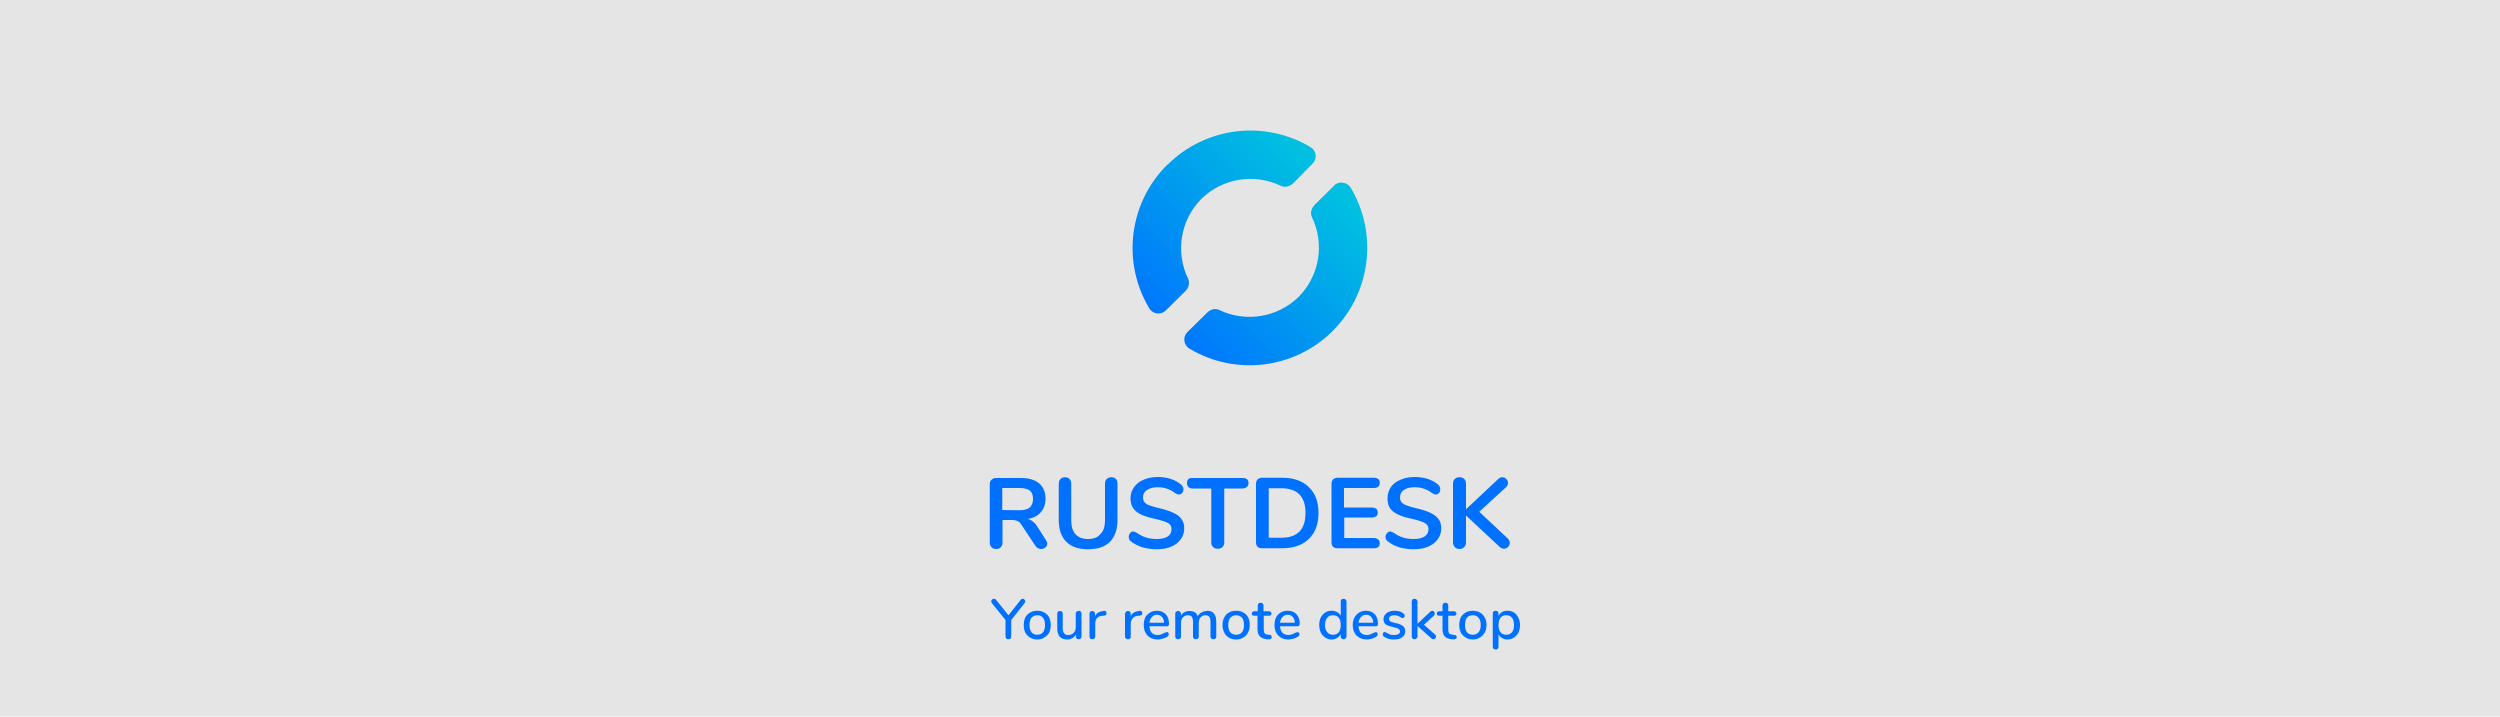
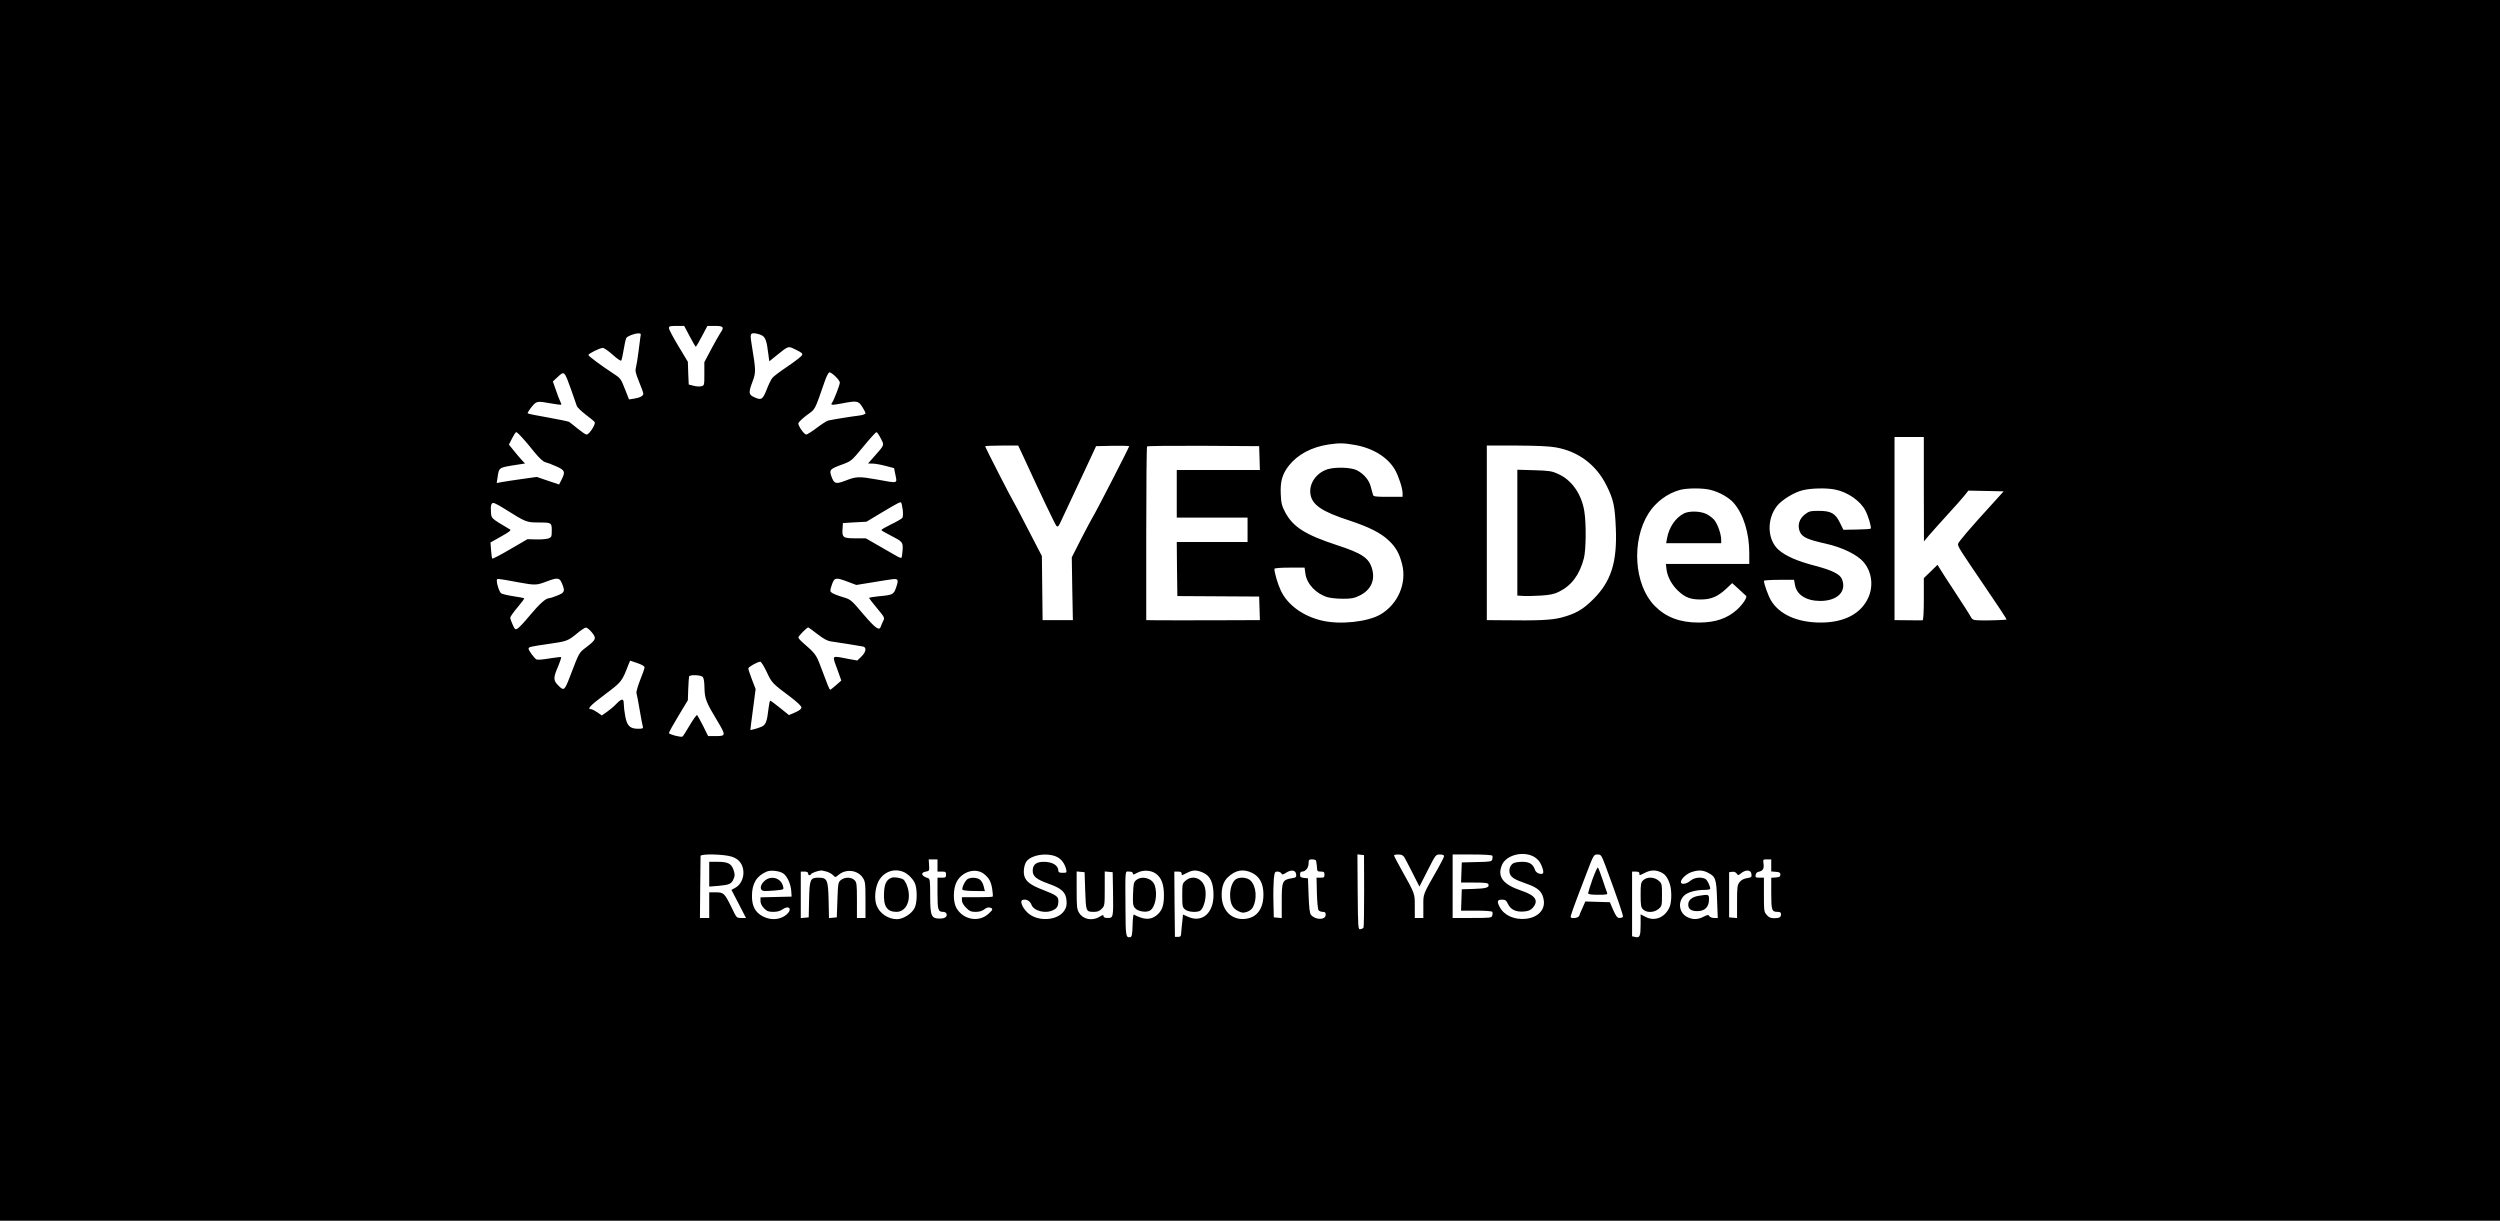
- <svg xmlns="http://www.w3.org/2000/svg" xmlns:xlink="http://www.w3.org/1999/xlink" xml:space="preserve" width="1000" height="286.6" style="clip-rule:evenodd;fill-rule:evenodd;stroke-linejoin:round;stroke-miterlimit:1.414">
-   <path d="M0 0h1000v286.6H0z" style="opacity:1;fill:#e5e5e5;fill-opacity:1;fill-rule:evenodd;stroke:none;stroke-width:.143px;stroke-linecap:butt;stroke-linejoin:miter;stroke-miterlimit:4;stroke-dasharray:none;stroke-dashoffset:0;stroke-opacity:1;marker:none" />
-   <defs>
-     <linearGradient xlink:href="#a" id="c" x1=".1" x2=".8" y1=".9" y2=".2" gradientTransform="matrix(94.00173 0 0 93.99768 453 52.2)" gradientUnits="userSpaceOnUse" />
-     <linearGradient id="a" x1=".1" x2=".8" y1=".9" y2=".2" gradientTransform="matrix(26.301 0 0 26.331 90.7 911.8)" gradientUnits="userSpaceOnUse">
-       <stop offset="0" stop-color="#004ba6" style="stop-color:#0071ff;stop-opacity:1" />
-       <stop offset="1" stop-color="#00bfe1" style="stop-color:#00bfe1;stop-opacity:1" />
-     </linearGradient>
-     <path id="b" d="M412.8 154.2h247V204h-247z" />
-   </defs>
-   <g style="clip-rule:evenodd;fill-rule:evenodd;stroke-linejoin:round;stroke-miterlimit:1.414">
-     <g style="font-size:40px;line-height:1.25;white-space:pre;shape-inside:url(#b);fill:#0071ff" transform="translate(-20 28.7)">
-       <path d="M438.4 187.4q.5.7.5 1.4 0 .9-.8 1.5-.7.6-1.7.6-.6 0-1.2-.3t-1-.9l-5.3-8q-.8-1.4-1.7-1.9-1-.5-2.4-.5H421v9q0 1.2-.7 1.9-.6.7-1.8.7-1.2 0-1.9-.7t-.7-2V165q0-1.2.7-1.8.7-.7 1.8-.7h10q4.8 0 7.3 2.2 2.5 2.1 2.5 6.1 0 3.3-1.9 5.4-1.8 2.1-5.2 2.7 1.2.3 2 1 1 .7 1.8 2zm-10.8-12q3 0 4.3-1.1 1.3-1.2 1.3-3.4 0-2.4-1.3-3.4-1.4-1-4.3-1h-6.7v8.8zm27.7 15.6q-5.8 0-8.8-3-3-3-3-8.8v-14.4q0-1.2.7-1.9.6-.7 1.8-.7 1.2 0 1.8.7.7.7.7 1.9v14.7q0 3.6 1.7 5.5 1.8 1.9 5 1.9 3.4 0 5-2 1.8-1.8 1.8-5.4v-14.7q0-1.2.7-1.9t1.8-.7q1.2 0 1.9.7.6.7.6 1.9v14.4q0 5.7-3 8.8-3 3-8.7 3zm27.4 0q-3 0-5.8-.8-2.7-.9-4.5-2.3-.9-.6-.9-1.9 0-.8.5-1.4.5-.7 1.2-.7t1.6.6q1.8 1.2 3.6 1.8 2 .6 4.2.6 3 0 4.5-1t1.5-3q0-1.6-1.4-2.4-1.5-.8-4.9-1.6-3.5-.7-5.7-1.7t-3.3-2.6q-1.1-1.5-1.1-4 0-2.4 1.4-4.4 1.4-2 3.8-3 2.6-1.1 5.7-1.1 5.7 0 9.3 3 .5.4.7.9.3.4.3 1 0 .9-.6 1.5-.4.6-1.1.6l-.8-.1-.9-.5q-1.6-1.2-3.2-1.7-1.5-.6-3.7-.6-2.7 0-4.3 1.1-1.6 1-1.6 3 0 1.7 1.4 2.6 1.4.8 4.8 1.6 3.5.8 5.7 1.8 2.3 1 3.4 2.5 1.2 1.5 1.2 3.8 0 2.5-1.4 4.4-1.3 1.9-3.9 3-2.4 1-5.7 1zm24.4-.2q-1.2 0-1.9-.7t-.7-1.8v-21.6h-7.3q-2.4 0-2.4-2.2t2.4-2H517q2.4 0 2.4 2t-2.4 2.2h-7.3v21.6q0 1.1-.7 1.8t-1.9.7zm17.8-.2q-1.2 0-1.9-.6-.6-.7-.6-1.8v-23.3q0-1.2.6-1.8.7-.7 1.9-.7h8q6.8 0 10.6 3.7 3.9 3.7 3.9 10.4t-3.9 10.4q-3.8 3.7-10.7 3.7zm7.6-4.2q9.7 0 9.7-9.9t-9.7-9.9h-5v19.8zm22.5 4.2q-1.1 0-1.8-.6-.6-.7-.6-1.8v-23.3q0-1.2.6-1.8.7-.7 1.8-.7h14.5q1.1 0 1.8.5.6.6.6 1.5 0 1-.6 1.6-.7.5-1.8.5h-11.9v7.8h11q1.2 0 1.9.5.6.5.6 1.5t-.6 1.5-1.8.5h-11v8.2h11.8q1.1 0 1.8.6.6.5.6 1.5t-.6 1.5-1.8.5zm30.5.4q-3.1 0-5.9-.8-2.7-.9-4.4-2.3-1-.6-1-1.9 0-.8.6-1.4.5-.7 1.2-.7t1.6.6q1.7 1.2 3.6 1.8 1.9.6 4.2.6 2.9 0 4.4-1 1.6-1 1.6-3 0-1.6-1.5-2.4-1.4-.8-4.8-1.6-3.5-.7-5.7-1.7t-3.4-2.6q-1-1.5-1-4 0-2.4 1.3-4.4 1.4-2 3.9-3 2.5-1.1 5.6-1.1 5.8 0 9.4 3 .5.4.7.9.2.4.2 1 0 .9-.5 1.5t-1.2.6l-.7-.1-.9-.5q-1.6-1.2-3.2-1.7-1.5-.6-3.8-.6-2.7 0-4.3 1.1-1.5 1-1.5 3 0 1.7 1.4 2.6 1.4.8 4.7 1.6 3.6.8 5.8 1.8 2.2 1 3.4 2.5 1.2 1.5 1.2 3.8 0 2.5-1.4 4.4-1.4 1.9-3.9 3-2.5 1-5.7 1zm37.6-4.3q.8.8.8 1.8 0 .9-.7 1.6-.7.7-1.6.7-1 0-1.9-.9l-13.3-12.4v10.8q0 1.1-.7 1.8-.7.8-1.9.8t-1.9-.8q-.7-.7-.7-1.8v-23.5q0-1.2.7-1.9t1.9-.7q1.2 0 1.9.7t.7 1.9V175l12.9-12.1q.7-.7 1.6-.7 1 0 1.6.7.7.7.7 1.6t-.8 1.7l-10.7 9.8z" aria-label="RUSTDESK" style="font-weight:700;font-family:Nunito;-inkscape-font-specification:&quot;Nunito Bold&quot;" />
-     </g>
-     <g style="font-size:22.667px;line-height:1.25;fill:#0071ff">
-       <path d="M390.8 212.4q.3-.4.7-.4.5 0 .8.3.3.4.3.8t-.3.7l-5.3 6.7v6.5q0 .6-.4 1-.3.2-.8.2t-.8-.3q-.3-.3-.3-.9v-6.5l-5.4-6.7q-.3-.3-.3-.7 0-.5.3-.8.4-.3.8-.3.5 0 .8.4l5 6.2zm6.6 15.9q-1.6 0-2.9-.8-1.2-.7-1.9-2-.6-1.3-.6-3t.6-3q.7-1.3 2-2 1.2-.7 2.8-.7t2.8.7q1.3.7 2 2 .6 1.3.6 3t-.6 3q-.7 1.3-2 2-1.2.8-2.8.8zm0-1.9q1.5 0 2.3-1 .8-1 .8-2.9t-.8-2.9q-.8-1-2.3-1t-2.3 1q-.8 1-.8 3 0 1.8.8 2.8.8 1 2.3 1zm16.5-9.6q.6 0 .9.3.3.3.3.8v9.2q0 .5-.3.8-.4.3-.9.3t-.8-.3q-.2-.3-.2-.7v-.9q-.6 1-1.5 1.5-1 .5-2 .5-4 0-4-4.5V218q0-.5.2-.8.3-.3.9-.3.5 0 .8.3.3.3.3.8v5.9q0 1.3.6 2 .5.6 1.6.6 1.4 0 2.2-.9.8-.8.8-2.3V218q0-.5.3-.8.3-.3.8-.3zm10.2 0q1 0 1 1 0 .4-.2.7-.2.2-.9.3h-.6q-1.5.2-2.2 1-.6 1-.6 2.1v5.2q0 .6-.4.8-.3.3-.8.3t-.8-.3q-.3-.2-.3-.8V218q0-.5.3-.8.3-.3.8-.3t.8.3q.3.3.3.8v1q.4-1 1.3-1.5t2-.6zm14.3 0q1 0 1 1 0 .4-.2.7l-.9.3h-.7q-1.4.2-2 1-.8 1-.8 2.1v5.2q0 .6-.3.8-.3.3-.8.3t-.8-.3q-.4-.2-.4-.8V218q0-.5.4-.8.3-.3.8-.3t.8.3q.3.3.3.8v1q.4-1 1.3-1.5.8-.5 2-.6zm10.9 8.5q.3 0 .5.3.2.2.2.6 0 .6-.8 1.1-.8.5-1.8.7-.9.3-1.7.3-2.7 0-4.2-1.6-1.5-1.5-1.5-4.2 0-1.7.6-3 .7-1.3 2-2 1.1-.7 2.7-.7 2.2 0 3.5 1.4 1.3 1.4 1.3 3.8 0 1-.8 1h-7q.2 3.5 3.3 3.5.9 0 1.5-.3l1.3-.6.4-.1.5-.2zm-4-6.9q-1.3 0-2 .9-.9.8-1 2.3h5.8q0-1.5-.8-2.3-.7-.9-2-.9zm20-1.6q3.7 0 3.7 4.4v6q0 .4-.3.7-.3.3-.8.3t-.9-.3q-.3-.3-.3-.8v-5.9q0-1.3-.5-2-.5-.6-1.5-.6-1.3 0-2 .9-.7.8-.7 2.3v5.3q0 .5-.3.8-.4.3-.9.3t-.8-.3q-.3-.3-.3-.8v-5.9q0-1.3-.5-2-.5-.6-1.6-.6-1.2 0-2 .9-.7.8-.7 2.3v5.3q0 .5-.3.8-.3.3-.8.3t-.9-.3q-.3-.3-.3-.8V218q0-.5.3-.8.4-.3.9-.3.4 0 .7.3.4.3.4.8v.8q.5-1 1.3-1.4 1-.5 2-.5 1.3 0 2.2.5.8.5 1.2 1.6.5-1 1.5-1.5 1-.6 2.2-.6zm11.7 11.5q-1.7 0-3-.8-1.2-.7-1.8-2-.7-1.3-.7-3t.7-3q.6-1.3 1.9-2 1.2-.7 2.9-.7t2.8.7q1.3.7 2 2 .6 1.3.6 3t-.7 3q-.6 1.3-1.9 2-1.2.8-2.8.8zm0-1.9q1.5 0 2.3-1 .8-1 .8-2.9t-.8-2.9q-.9-1-2.3-1t-2.4 1q-.8 1-.8 3 0 1.8.8 2.8.8 1 2.4 1zm13.3 0q.5.1.7.3.2.2.2.6 0 .5-.3.7-.4.3-1 .2h-.7q-1.8-.2-2.7-1.1-1-1-1-3v-5.3h-1.3q-1 0-1-.9 0-.4.3-.6.3-.3.7-.3h1.4v-2.3q0-.5.3-.8.3-.3.8-.3t.9.3q.3.3.3.8v2.3h2.2q.5 0 .7.3.3.2.3.6 0 .4-.3.7-.2.2-.7.2H488v5.5q0 1 .4 1.6.5.4 1.4.5zm11.2-1q.4 0 .6.2.2.2.2.6 0 .6-.8 1.1-.8.5-1.8.7-1 .3-1.8.3-2.6 0-4.1-1.6-1.5-1.5-1.5-4.2 0-1.7.6-3 .7-1.3 1.9-2t2.8-.7q2.2 0 3.5 1.4 1.3 1.4 1.3 3.8 0 1-.9 1h-7q.3 3.5 3.4 3.5.9 0 1.5-.3l1.3-.6.3-.1.5-.2zm-3.9-7q-1.3 0-2.1.9-.8.8-1 2.3h5.9q0-1.5-.8-2.3-.7-.9-2-.9zm22.3-6.4q.5 0 .8.3.4.3.4.8v14q0 .5-.4.8-.3.3-.8.3t-.8-.3q-.3-.3-.3-.8v-1q-.5 1-1.5 1.6-1 .6-2.2.6-1.4 0-2.5-.8-1.1-.7-1.8-2-.6-1.3-.6-3 0-1.8.6-3 .7-1.3 1.8-2 1-.7 2.5-.7 1.3 0 2.2.5 1 .5 1.5 1.5V213q0-.4.3-.7.3-.3.8-.3zm-4.2 14.4q1.5 0 2.3-1 .8-1 .8-2.9t-.8-2.9q-.8-1-2.3-1t-2.3 1q-.9 1-.9 2.9 0 1.8.9 2.9.8 1 2.3 1zm17.2-1q.3 0 .5.2t.2.6q0 .6-.8 1.1-.8.5-1.7.7-1 .3-1.8.3-2.6 0-4.2-1.6-1.5-1.5-1.5-4.2 0-1.7.7-3t1.9-2q1.2-.7 2.7-.7 2.2 0 3.5 1.4 1.3 1.4 1.3 3.8 0 1-.8 1h-7q.2 3.5 3.4 3.5.8 0 1.4-.3.7-.2 1.3-.6l.4-.1.5-.2zm-4-7q-1.2 0-2 .9-.8.8-1 2.3h5.9q-.1-1.5-.8-2.3-.7-.9-2-.9zm11.2 9.9q-2.3 0-3.8-1-.4-.2-.6-.5l-.1-.6q0-.4.2-.6.2-.3.5-.3t1 .4l1.2.6q.7.2 1.7.2t1.7-.4q.6-.4.6-1 0-.5-.3-.8-.2-.3-.8-.5l-1.7-.5q-2-.4-3-1.1-.8-.8-.8-2 0-1 .6-1.8t1.6-1.2q1-.4 2.2-.4 1 0 1.8.2.9.2 1.5.7.8.5.8 1.1 0 .4-.3.7-.2.2-.5.2h-.4q-.2 0-.5-.4l-1.2-.5q-.5-.2-1.3-.2-1 0-1.5.4-.6.4-.6 1 0 .7.5 1 .6.4 2 .7 1.6.3 2.4.8.9.4 1.2 1 .4.6.4 1.5 0 1.5-1.2 2.4-1.2.9-3.3.9zm16.4-2q.4.3.4.8t-.3.8q-.3.3-.7.3-.5 0-.8-.3l-5.6-5v4.2q0 .5-.4.8-.3.3-.8.3t-.8-.3q-.3-.3-.3-.8v-14q0-.5.3-.8.3-.3.8-.3t.8.3q.4.3.4.8v8.9l5.1-4.8q.4-.4.8-.4t.7.3q.3.4.3.8t-.3.8l-4 3.7zm7.7.2q.5 0 .7.2.3.2.3.6 0 .5-.4.7-.3.3-1 .2h-.6q-1.9-.2-2.8-1.1-.9-1-.9-3v-5.3h-1.3q-1 0-1-.9 0-.4.2-.6.3-.3.8-.3h1.3v-2.3q0-.5.3-.8.3-.3.9-.3.5 0 .8.3.3.3.3.8v2.3h2.3q.4 0 .7.3.3.2.3.6 0 .4-.3.7-.3.2-.7.2h-2.3v5.5q0 1 .4 1.6.5.4 1.4.5zm7.4 1.8q-1.6 0-2.8-.8-1.3-.7-2-2-.6-1.3-.6-3t.6-3q.7-1.3 2-2 1.2-.7 2.8-.7t2.9.7q1.2.7 1.9 2t.7 3q0 1.7-.7 3t-2 2q-1.1.8-2.8.8zm0-1.9q1.5 0 2.3-1 .9-1 .9-2.9t-.9-2.9q-.8-1-2.3-1t-2.3 1q-.8 1-.8 3 0 1.8.8 2.8.8 1 2.3 1zm14-9.6q1.4 0 2.5.7t1.7 2q.7 1.3.7 3 0 1.8-.6 3t-1.8 2q-1.1.8-2.6.8-1.2 0-2.2-.6-.9-.5-1.4-1.5v5q0 .5-.3.8-.3.3-.8.3t-.9-.3q-.3-.3-.3-.8v-13.3q0-.5.3-.8.3-.3.9-.3.5 0 .8.3.3.3.3.8v1q.5-1 1.4-1.6 1-.5 2.2-.5zm-.6 9.6q1.5 0 2.3-1 .8-1 .8-2.8 0-2-.8-3t-2.3-1q-1.5 0-2.3 1-.8 1-.8 3 0 1.8.8 2.8.8 1 2.3 1z" aria-label="Your remote desktop" style="font-weight:600;font-family:Nunito;-inkscape-font-specification:&quot;Nunito Semi-Bold&quot;" transform="translate(17.5 27.5)" />
-     </g>
+ <svg xmlns="http://www.w3.org/2000/svg" version="1.0" width="2048pt" height="1000pt" viewBox="0 0 2048 1000" preserveAspectRatio="xMidYMid meet">
+   <g transform="translate(0,1000) scale(0.1,-0.1)" fill="#000000" stroke="none">
+     <path d="M0 5000 l0 -5000 10240 0 10240 0 0 5000 0 5000 -10240 0 -10240 0 0 -5000z m5650 2245 c24 -47 47 -85 50 -85 3 0 26 38 50 85 l45 85 63 0 c69 0 77 -10 43 -58 -10 -15 -44 -75 -75 -133 l-56 -106 0 -95 c0 -94 0 -96 -25 -102 -14 -4 -43 -2 -64 4 l-39 10 -4 93 -3 93 -77 128 c-43 71 -78 137 -78 148 0 16 8 18 63 18 l62 0 45 -85z m-404 -7 c-3 -18 -10 -73 -16 -123 -6 -49 -15 -105 -20 -124 -8 -29 -4 -46 25 -118 19 -46 35 -90 35 -98 0 -18 -27 -33 -77 -41 l-40 -6 -34 86 c-33 85 -36 88 -99 129 -98 64 -200 140 -200 149 0 11 95 58 118 58 10 0 47 -25 81 -56 34 -31 66 -53 70 -48 4 5 13 45 20 89 7 44 17 87 21 95 9 16 64 38 99 39 21 1 23 -2 17 -31z m988 18 c36 -15 47 -44 61 -163 l7 -53 59 48 c104 82 92 79 159 47 49 -24 57 -31 50 -45 -5 -10 -58 -51 -117 -91 -60 -40 -116 -82 -125 -94 -10 -11 -31 -54 -47 -95 -33 -84 -44 -91 -102 -64 -47 21 -49 37 -13 131 27 73 26 91 -7 292 -15 89 -13 101 16 101 14 0 41 -6 59 -14z m-1555 -449 c22 -62 42 -121 46 -132 3 -11 35 -42 71 -70 36 -27 70 -55 75 -62 13 -15 -44 -103 -66 -103 -8 0 -40 22 -72 48 -32 26 -64 52 -71 56 -7 4 -85 20 -173 36 -88 15 -163 30 -166 34 -3 3 11 26 31 51 42 51 44 51 161 30 43 -8 81 -12 83 -10 2 2 -2 13 -8 25 -7 13 -23 55 -36 94 l-25 71 42 39 c52 48 52 49 108 -107z m2165 109 c20 -18 36 -41 36 -50 0 -19 -49 -145 -63 -164 -17 -21 -3 -23 79 -7 124 24 135 22 167 -27 15 -23 27 -47 27 -54 0 -7 -24 -15 -57 -19 -60 -7 -213 -32 -248 -40 -11 -2 -53 -29 -94 -60 -40 -30 -79 -55 -86 -55 -17 0 -65 68 -65 91 0 9 31 39 68 67 75 55 62 31 149 280 14 41 31 72 38 72 8 0 30 -15 49 -34z m-2568 -499 c22 -23 67 -77 101 -120 41 -50 72 -79 90 -83 16 -4 56 -19 91 -35 70 -31 75 -44 42 -109 l-20 -39 -92 31 -91 31 -121 -17 c-67 -9 -140 -21 -164 -25 l-43 -8 7 46 c12 82 9 80 147 102 l78 12 -29 31 c-16 17 -45 52 -66 78 l-37 46 26 51 c14 28 29 51 34 51 5 0 26 -19 47 -43z m2939 -8 c30 -58 33 -51 -52 -147 l-52 -59 42 -1 c23 -1 71 -10 107 -20 l64 -17 12 -58 c14 -69 21 -67 -147 -36 -151 27 -175 26 -259 -7 -83 -32 -96 -29 -119 33 -19 54 -13 61 86 97 78 29 78 29 176 148 53 65 102 118 107 118 5 0 21 -23 35 -51z m8545 -416 l1 -428 42 50 c23 27 92 104 152 170 61 66 124 137 140 158 l30 38 145 -3 144 -3 -86 -95 c-199 -218 -288 -323 -288 -337 0 -23 12 -42 212 -336 105 -153 188 -280 186 -282 -4 -4 -151 -9 -221 -7 -54 2 -59 4 -75 33 -9 18 -65 104 -123 193 -58 88 -115 176 -126 195 l-21 34 -56 -55 -56 -54 0 -172 c0 -107 -4 -172 -10 -173 -5 -1 -17 -1 -25 -1 -8 0 -58 0 -110 1 l-95 1 0 750 0 750 120 0 120 0 0 -427z m-4661 362 c148 -26 268 -100 328 -202 30 -52 63 -153 63 -194 l0 -29 -119 0 c-106 0 -120 2 -124 18 -3 9 -11 39 -18 66 -13 53 -57 104 -112 133 -46 24 -171 29 -238 10 -94 -28 -157 -117 -144 -204 13 -89 94 -144 319 -217 163 -54 258 -102 324 -165 58 -55 86 -106 108 -193 40 -156 -34 -328 -178 -412 -105 -61 -330 -85 -478 -50 -156 36 -283 129 -338 247 -25 53 -52 145 -52 177 0 6 52 10 124 10 l123 0 7 -50 c11 -83 87 -164 180 -192 23 -7 79 -13 126 -13 72 0 93 4 140 27 89 45 126 122 101 215 -25 92 -82 130 -291 198 -256 84 -357 148 -421 267 -28 54 -34 75 -37 149 -5 104 12 165 66 234 72 92 187 153 327 174 90 13 122 12 214 -4z m-2717 -92 c153 -333 262 -560 272 -571 10 -10 16 -6 29 20 16 33 130 276 238 508 l58 125 135 3 c75 1 136 0 136 -4 0 -9 -268 -531 -295 -574 -12 -19 -56 -103 -99 -186 l-76 -150 4 -257 5 -257 -124 0 -124 0 -3 263 -3 262 -114 220 c-62 121 -117 225 -121 230 -12 16 -230 442 -230 449 0 3 61 6 136 6 l135 0 41 -87z m1936 -15 l3 -98 -341 0 -340 0 0 -195 0 -195 290 0 290 0 0 -100 0 -100 -290 0 -290 0 2 -222 3 -221 335 -2 335 -2 3 -96 3 -97 -283 -1 c-338 -1 -478 -1 -575 0 l-73 1 0 708 c0 390 3 712 7 715 3 4 212 6 462 5 l456 -3 3 -97z m2427 87 c187 -33 333 -144 417 -315 57 -116 67 -165 75 -350 11 -277 -39 -433 -184 -578 -87 -87 -147 -121 -266 -152 -80 -20 -184 -25 -484 -21 l-123 1 0 715 0 715 243 0 c164 -1 268 -5 322 -15z m1271 -349 c73 -19 151 -64 188 -108 79 -92 126 -245 126 -408 l0 -90 -341 0 -342 0 5 -44 c7 -61 45 -130 96 -177 58 -54 101 -70 183 -70 86 0 140 23 209 87 l50 47 53 -48 c28 -27 56 -52 61 -56 12 -11 -27 -70 -74 -113 -81 -73 -178 -106 -315 -106 -154 0 -269 44 -361 138 -168 172 -191 533 -49 757 59 92 152 162 255 191 61 17 194 17 256 0z m1015 4 c104 -20 210 -93 251 -174 23 -44 50 -135 43 -146 -2 -4 -54 -7 -114 -8 l-110 -2 -28 57 c-38 78 -73 98 -174 98 -67 0 -80 -3 -112 -28 -48 -36 -64 -91 -43 -142 19 -45 61 -65 214 -99 134 -30 257 -90 308 -150 67 -78 83 -193 40 -290 -59 -133 -197 -206 -391 -206 -192 0 -340 67 -408 183 -22 37 -57 135 -57 159 0 4 56 8 124 8 l123 0 7 -39 c13 -83 91 -133 206 -134 141 0 219 76 180 177 -16 42 -77 73 -220 111 -150 39 -244 81 -301 132 -92 83 -97 250 -12 358 39 50 142 113 211 129 69 17 190 20 263 6z m-7636 -165 c4 -34 3 -61 -4 -68 -5 -7 -46 -31 -90 -52 -45 -22 -81 -43 -81 -47 0 -4 33 -23 73 -43 103 -53 105 -56 101 -122 -2 -31 -6 -58 -9 -62 -4 -3 -21 3 -38 13 -18 10 -82 47 -143 82 l-111 64 -85 0 c-101 0 -111 7 -106 77 l3 48 96 6 97 5 118 71 c145 86 157 92 165 87 4 -2 10 -29 14 -59z m-3249 -1 c159 -100 169 -104 261 -104 111 0 113 -1 113 -66 0 -50 -2 -55 -27 -65 -14 -5 -59 -9 -99 -8 l-73 2 -141 -82 c-78 -46 -144 -80 -147 -77 -3 3 -8 33 -10 68 l-5 64 87 49 c63 35 84 51 74 57 -158 94 -154 90 -157 142 -4 56 2 76 21 76 8 0 54 -25 103 -56z m104 -595 c134 -24 144 -24 224 6 94 36 110 34 130 -15 26 -64 22 -74 -37 -98 -29 -12 -59 -22 -67 -22 -28 0 -78 -44 -160 -142 -44 -54 -90 -102 -101 -108 -17 -10 -22 -6 -39 32 -11 24 -20 50 -20 58 0 8 27 46 60 85 32 38 57 71 54 74 -2 2 -42 10 -90 17 -47 7 -92 18 -99 24 -15 13 -35 71 -35 103 0 20 -9 21 180 -14z m2696 5 l69 -26 130 21 c187 31 189 31 203 23 9 -7 8 -20 -6 -62 -21 -61 -26 -64 -147 -75 -41 -4 -75 -10 -75 -14 0 -3 29 -41 65 -84 62 -75 64 -78 50 -104 -8 -16 -16 -36 -19 -45 -12 -39 -44 -16 -144 101 -101 119 -102 120 -169 140 -38 11 -77 27 -87 34 -18 13 -18 16 -2 65 21 62 31 64 132 26z m-2098 -414 c40 -49 36 -60 -45 -122 -61 -46 -57 -40 -133 -238 -45 -118 -50 -122 -96 -76 -43 43 -43 63 1 164 14 35 24 66 22 69 -3 2 -46 -3 -97 -11 -50 -9 -98 -13 -105 -8 -19 10 -65 73 -65 88 0 14 12 17 165 39 149 21 158 25 231 85 32 27 66 49 74 49 8 0 30 -17 48 -39z m1849 -15 c52 -40 81 -56 114 -60 46 -6 217 -34 257 -41 33 -6 28 -44 -12 -83 l-33 -32 -83 15 c-130 25 -124 31 -83 -81 l35 -98 -42 -37 c-24 -21 -45 -38 -49 -38 -6 0 -18 28 -82 200 -32 85 -43 100 -137 181 -23 19 -42 41 -42 47 0 11 70 82 81 82 3 0 37 -25 76 -55z m-1417 -272 c0 -9 -16 -56 -36 -104 -19 -49 -33 -97 -30 -107 3 -9 15 -71 26 -137 11 -66 23 -128 26 -137 5 -15 -1 -18 -39 -18 -66 0 -91 24 -105 103 -7 35 -12 81 -12 101 0 46 -16 46 -61 0 -18 -20 -53 -49 -76 -65 l-43 -30 -37 26 c-21 14 -43 25 -50 25 -37 0 -10 29 110 119 142 107 141 106 196 248 l13 31 59 -20 c38 -13 59 -25 59 -35z m1001 -38 c42 -90 45 -93 199 -208 52 -40 85 -71 85 -82 0 -13 -16 -26 -51 -41 l-51 -22 -73 59 c-40 32 -76 59 -80 59 -4 0 -10 -28 -14 -62 -12 -109 -23 -138 -59 -152 -18 -8 -45 -16 -61 -20 l-29 -7 6 53 c3 29 13 105 22 168 l15 115 -30 78 c-16 43 -30 84 -30 91 0 12 74 54 98 55 7 1 31 -37 53 -84z m-526 -39 c10 -8 15 -36 16 -91 2 -89 13 -118 108 -275 68 -114 68 -120 -14 -120 l-64 0 -41 83 c-23 45 -45 85 -49 89 -4 4 -31 -33 -60 -82 -29 -50 -56 -92 -60 -94 -13 -8 -111 18 -111 29 0 7 35 70 78 141 l77 128 3 91 c2 49 5 96 7 103 6 16 89 14 110 -2z m6805 -1471 c14 -7 33 -22 43 -33 24 -27 48 -95 37 -106 -15 -15 -58 3 -65 27 -15 47 -45 67 -102 67 -30 0 -63 -5 -74 -11 -29 -15 -42 -57 -29 -90 13 -29 39 -45 134 -78 100 -35 133 -67 143 -139 10 -78 -51 -139 -149 -149 -94 -9 -178 29 -213 98 -24 45 -19 59 18 59 28 0 36 -5 50 -35 22 -47 67 -68 131 -62 38 3 55 11 73 31 50 59 22 101 -95 140 -151 51 -198 114 -158 210 33 79 166 116 256 71z m-6565 -3 c35 -12 56 -27 72 -51 45 -67 22 -170 -46 -205 l-29 -16 60 -115 59 -115 -38 0 c-39 0 -39 0 -78 82 -59 121 -66 128 -131 128 l-54 0 0 -105 0 -105 -38 0 -38 0 2 248 c2 136 3 253 3 260 1 19 194 15 256 -6z m2655 2 c41 -16 72 -56 84 -106 6 -27 4 -28 -29 -28 -27 0 -35 4 -35 18 -1 43 -49 72 -119 72 -62 0 -91 -23 -91 -73 0 -46 29 -70 131 -107 107 -38 140 -69 146 -137 3 -36 -1 -56 -17 -81 -54 -87 -225 -96 -305 -16 -41 40 -61 92 -40 101 29 11 63 -6 74 -37 18 -53 117 -78 180 -45 32 16 41 33 41 76 0 35 -18 47 -128 90 -97 37 -138 67 -151 114 -10 37 0 97 20 121 42 51 160 70 239 38z m2525 -282 c0 -161 -2 -297 -5 -301 -3 -5 -14 -11 -25 -13 -20 -3 -20 3 -23 305 l-2 308 27 -3 27 -3 1 -293z m329 276 c7 -13 39 -72 69 -132 l55 -109 67 132 c66 130 67 131 101 131 21 0 34 -5 34 -13 0 -7 -22 -51 -48 -97 -130 -229 -122 -208 -122 -314 l0 -96 -35 0 -35 0 0 95 c0 107 3 99 -109 300 -34 60 -61 113 -61 117 0 5 16 8 35 8 25 0 38 -6 49 -22z m721 12 c3 -6 3 -19 0 -30 -6 -18 -17 -20 -128 -22 l-122 -3 -3 -82 -3 -83 110 0 c85 0 110 -3 114 -14 10 -26 -18 -35 -119 -38 l-99 -3 -3 -87 -3 -88 125 0 c73 0 127 -4 131 -10 3 -6 3 -19 0 -30 -6 -19 -15 -20 -166 -20 l-159 0 0 260 0 260 159 0 c97 0 162 -4 166 -10z m925 -77 c105 -285 150 -415 145 -424 -4 -5 -16 -9 -28 -9 -18 0 -28 13 -51 64 l-28 65 -101 3 -100 3 -22 -50 c-13 -27 -25 -58 -28 -67 -6 -17 -56 -26 -69 -13 -6 6 15 64 119 335 70 184 68 180 102 180 26 0 30 -6 61 -87z m-5470 -3 l0 -50 35 0 c31 0 35 -3 35 -25 0 -22 -4 -25 -35 -25 l-35 0 0 -128 c0 -135 5 -152 46 -152 12 0 24 -6 27 -13 10 -26 -11 -42 -54 -42 -70 0 -79 21 -79 186 0 124 -2 140 -17 145 -56 17 -65 46 -18 54 28 5 29 7 26 53 l-3 47 36 0 36 0 0 -50z m3102 38 c0 -7 2 -17 3 -23 2 -5 3 -22 4 -37 1 -24 5 -28 31 -28 25 0 30 -4 30 -25 0 -22 -4 -25 -32 -25 l-33 0 3 -127 c2 -71 8 -134 14 -140 6 -7 21 -13 34 -13 19 0 24 -5 24 -24 0 -44 -84 -44 -120 -1 -11 13 -16 56 -20 159 l-5 141 -32 3 c-27 3 -33 7 -33 28 0 16 6 24 17 24 28 0 53 31 53 67 0 30 3 33 30 33 17 0 31 -6 32 -12z m3728 -37 l0 -50 38 -3 c29 -2 37 -7 37 -23 0 -16 -8 -21 -37 -23 l-38 -3 0 -128 c0 -138 5 -151 52 -151 21 0 28 -5 28 -19 0 -26 -13 -33 -58 -33 -27 0 -42 7 -59 27 -22 24 -23 35 -23 166 l0 139 -36 0 c-31 0 -35 3 -32 22 2 13 11 24 23 26 36 7 47 24 42 64 -5 38 -5 38 29 38 l34 0 0 -49z m-8094 -66 c32 -21 62 -86 66 -145 l3 -45 -127 -3 -128 -3 0 -30 c0 -20 10 -40 29 -60 24 -24 38 -29 76 -29 32 0 57 7 76 21 51 36 81 3 37 -39 -51 -47 -130 -55 -199 -19 -62 33 -89 83 -89 167 0 102 38 165 121 200 33 14 103 6 135 -15z m355 15 c20 -6 44 -19 54 -30 18 -19 18 -19 46 4 59 50 154 39 196 -23 21 -32 23 -44 23 -182 l0 -149 -35 0 -35 0 0 145 c0 132 -2 147 -20 165 -26 26 -80 26 -111 1 -23 -18 -24 -27 -29 -163 l-5 -143 -32 -3 -32 -3 -3 144 c-4 170 -11 187 -83 187 -68 0 -73 -12 -77 -180 l-3 -145 -32 -3 -33 -3 0 190 0 191 30 0 c20 0 30 -5 30 -15 0 -17 16 -20 25 -5 5 9 55 27 80 29 6 1 26 -4 46 -9z m626 -1 c42 -15 92 -68 103 -109 15 -55 12 -148 -7 -187 -22 -47 -94 -93 -145 -93 -72 0 -143 48 -167 113 -20 52 -13 138 14 194 39 78 123 112 202 82z m662 -17 c41 -31 60 -64 69 -124 5 -32 7 -60 4 -63 -3 -3 -61 -5 -129 -5 l-123 0 0 -26 c0 -16 13 -39 34 -60 29 -29 41 -34 79 -34 30 0 53 7 71 21 16 13 33 18 46 14 28 -9 25 -18 -15 -53 -79 -70 -204 -46 -259 48 -30 50 -29 159 1 216 45 85 154 117 222 66z m1410 1 c46 -34 66 -88 66 -178 0 -87 -17 -131 -65 -167 -49 -36 -100 -33 -182 10 -4 2 -9 -38 -10 -90 -2 -73 -6 -93 -18 -95 -37 -7 -39 8 -40 222 -2 347 -5 315 30 315 20 0 30 -5 30 -15 0 -12 7 -11 38 6 45 24 111 21 151 -8z m389 7 c57 -26 82 -81 83 -179 2 -149 -92 -232 -204 -183 l-46 20 -5 -51 c-4 -29 -7 -70 -9 -92 -2 -35 -5 -40 -27 -40 l-25 0 -3 268 -2 267 30 0 c20 0 30 -5 30 -15 0 -19 -2 -19 45 5 49 25 78 25 133 0z m402 -2 c61 -32 90 -88 90 -176 0 -120 -56 -192 -155 -200 -108 -9 -187 73 -187 194 -1 67 16 114 50 147 64 61 128 72 202 35z m358 -10 c3 -24 -1 -27 -38 -33 -75 -13 -80 -25 -80 -186 l0 -140 -32 3 -33 3 -3 125 c-2 69 0 153 3 188 6 57 9 62 30 62 13 0 28 -7 32 -15 7 -12 13 -11 38 5 42 28 79 23 83 -12z m2985 18 c36 -15 58 -43 76 -98 17 -50 16 -148 -2 -189 -37 -85 -121 -120 -197 -80 l-40 21 0 -83 c0 -96 -7 -112 -44 -103 l-26 6 0 265 0 265 30 0 c20 0 30 -5 30 -15 0 -19 -2 -19 45 5 46 23 83 25 128 6z m386 -4 c65 -32 72 -51 77 -220 l6 -152 -31 0 c-16 0 -34 7 -38 15 -8 13 -14 12 -48 -5 -47 -24 -86 -25 -130 -4 -69 32 -84 123 -29 177 28 28 97 47 169 47 25 0 45 4 45 9 0 23 -24 73 -40 81 -35 18 -90 12 -122 -15 -33 -28 -78 -34 -78 -11 0 25 43 66 85 81 54 19 93 18 134 -3z m359 -13 c3 -24 -1 -27 -37 -33 -26 -4 -47 -15 -60 -32 -19 -24 -21 -40 -21 -161 l0 -134 -32 3 -33 3 0 185 0 185 24 3 c15 3 30 -3 38 -14 11 -16 14 -16 30 -2 42 36 87 35 91 -3z m-5458 -137 c6 -170 6 -172 73 -172 27 0 45 7 62 25 24 23 25 29 25 165 l0 141 33 -3 32 -3 3 -165 c3 -204 2 -210 -43 -210 -24 0 -35 5 -35 15 0 12 -6 11 -32 -5 -60 -37 -135 -22 -168 32 -18 29 -20 51 -20 186 l0 153 33 -3 32 -3 5 -153z" />
+     <path d="M12430 5637 l0 -516 48 -3 c26 -2 90 0 144 3 76 5 108 11 150 32 102 50 168 139 203 273 18 68 20 285 4 384 -22 141 -102 256 -212 306 -56 26 -75 28 -199 32 l-138 4 0 -515z" />
+     <path d="M13795 5794 c-70 -36 -123 -114 -139 -206 l-7 -38 226 0 225 0 0 28 c0 47 -29 129 -57 163 -15 17 -45 40 -68 50 -50 23 -139 24 -180 3z" />
+     <path d="M5810 2839 l0 -102 75 6 c90 8 108 16 125 58 11 26 11 38 -1 73 -18 52 -46 66 -131 66 l-68 0 0 -101z" />
+     <path d="M13046 2798 c-20 -57 -36 -109 -36 -115 0 -9 23 -13 81 -13 73 0 80 2 74 18 -4 9 -21 58 -37 107 -17 50 -33 94 -38 98 -4 4 -23 -38 -44 -95z" />
+     <path d="M6259 2780 c-34 -33 -36 -72 -5 -78 11 -2 53 -1 93 3 75 7 75 7 68 33 -16 72 -103 95 -156 42z" />
+     <path d="M7305 2810 c-43 -16 -60 -49 -63 -124 -6 -110 24 -156 102 -156 69 0 113 73 99 165 -6 44 -27 90 -44 101 -22 13 -75 21 -94 14z" />
+     <path d="M7927 2799 c-21 -12 -51 -75 -42 -88 3 -5 45 -10 94 -10 l89 -1 -9 37 c-4 21 -18 46 -30 56 -24 19 -74 22 -102 6z" />
+     <path d="M9309 2791 c-22 -17 -24 -29 -27 -113 -3 -79 -1 -97 15 -116 22 -28 90 -40 122 -22 45 24 66 134 40 209 -20 56 -103 80 -150 42z" />
+     <path d="M9713 2786 c-27 -23 -28 -27 -28 -121 0 -90 2 -98 24 -116 23 -19 83 -25 116 -13 38 15 64 123 46 192 -21 78 -101 107 -158 58z" />
+     <path d="M10127 2799 c-29 -17 -49 -69 -50 -128 0 -73 19 -111 65 -134 32 -16 43 -17 73 -7 21 7 41 23 49 38 36 70 27 172 -19 218 -26 26 -85 32 -118 13z" />
+     <path d="M13462 2790 c-20 -19 -22 -31 -22 -120 0 -87 3 -103 20 -120 29 -29 91 -27 127 4 27 23 28 28 28 116 0 88 -1 93 -28 116 -36 31 -94 32 -125 4z" />
+     <path d="M13913 2661 c-52 -9 -83 -35 -83 -71 0 -38 25 -55 78 -54 59 1 92 36 92 95 0 43 -1 44 -87 30z" />
  </g>
-   <path fill="url(#b)" d="m533.7 74.2-7.7 7.6c-1.4 1.3-2 3.2-1.3 4.9a28 28 0 0 1-5.2 32 28.1 28.1 0 0 1-32 5.2c-1.7-.7-3.5 0-4.7 1.2l-7.9 7.8a4.2 4.2 0 0 0 .8 6.5 47 47 0 0 0 64.6-64.3 4.2 4.2 0 0 0-3-2 4.2 4.2 0 0 0-3.6 1zM467 65.8a46.9 46.9 0 0 0-7.3 57.5 4.2 4.2 0 0 0 6.6.9l7.7-7.6c1.4-1.3 2-3.2 1.3-5a28 28 0 0 1 5.2-32 28.1 28.1 0 0 1 32-5.2c1.6.7 3.5.1 4.7-1l7.9-8a4.2 4.2 0 0 0-.8-6.5 47 47 0 0 0-57.4 7.1z" style="isolation:isolate;fill:url(#c);stroke-width:.988" />
</svg>
